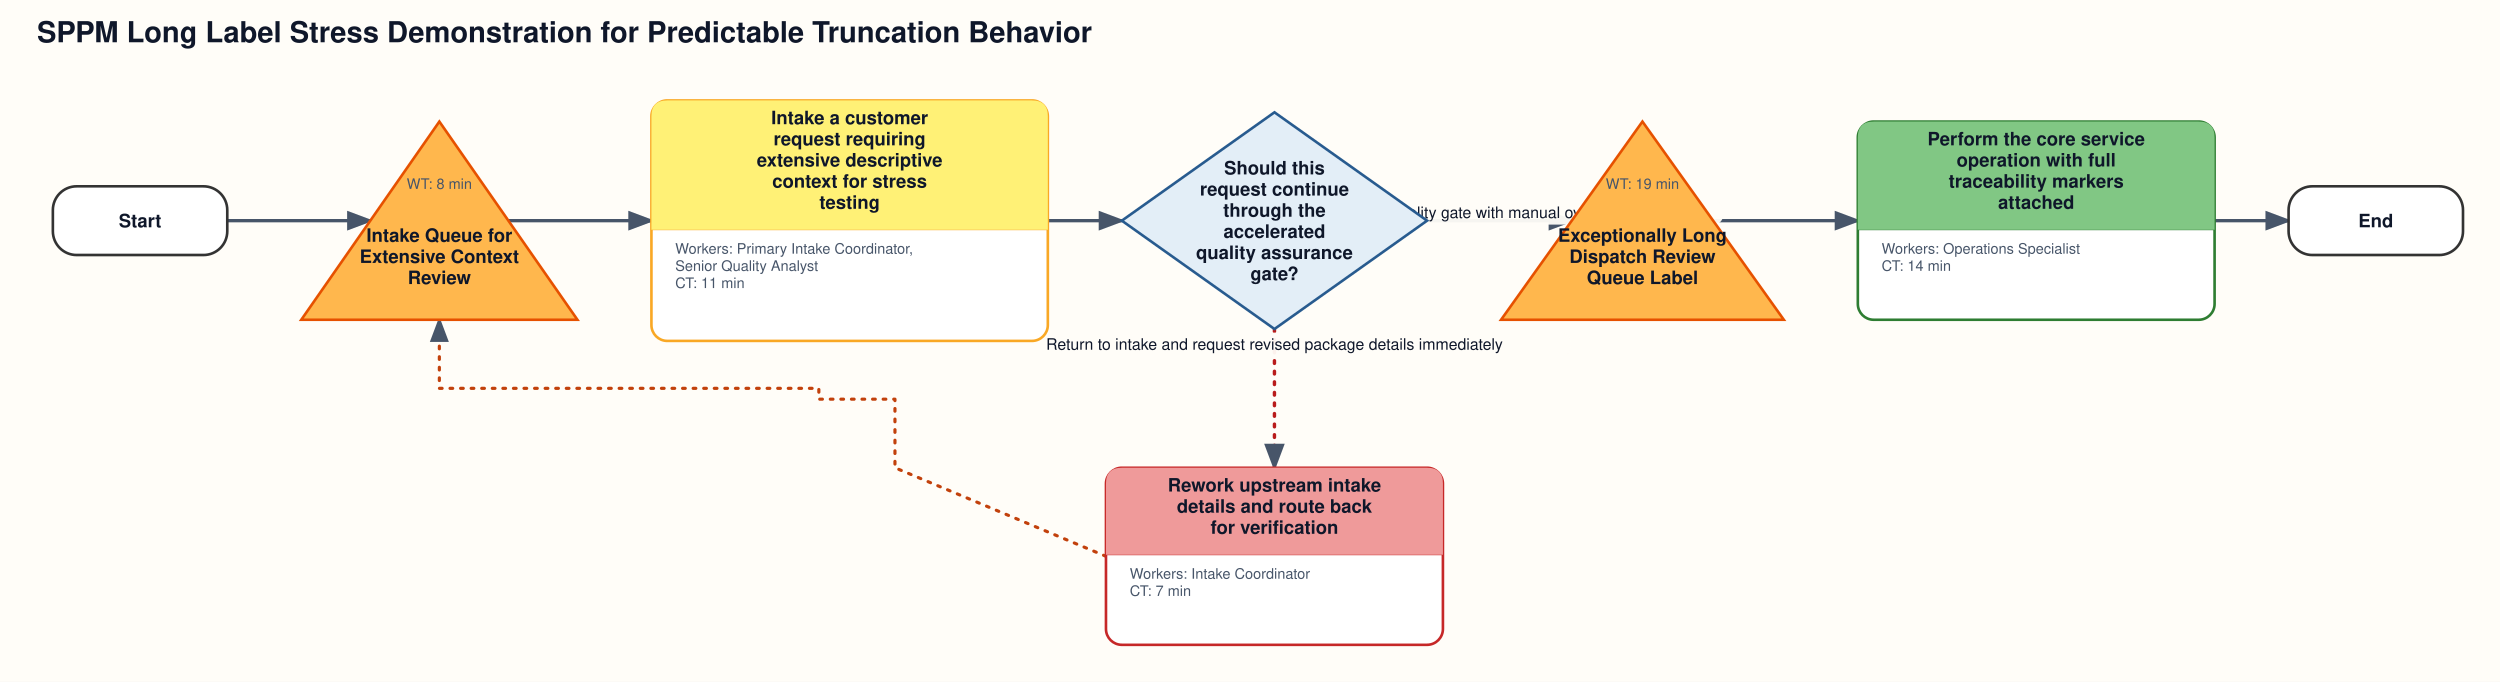
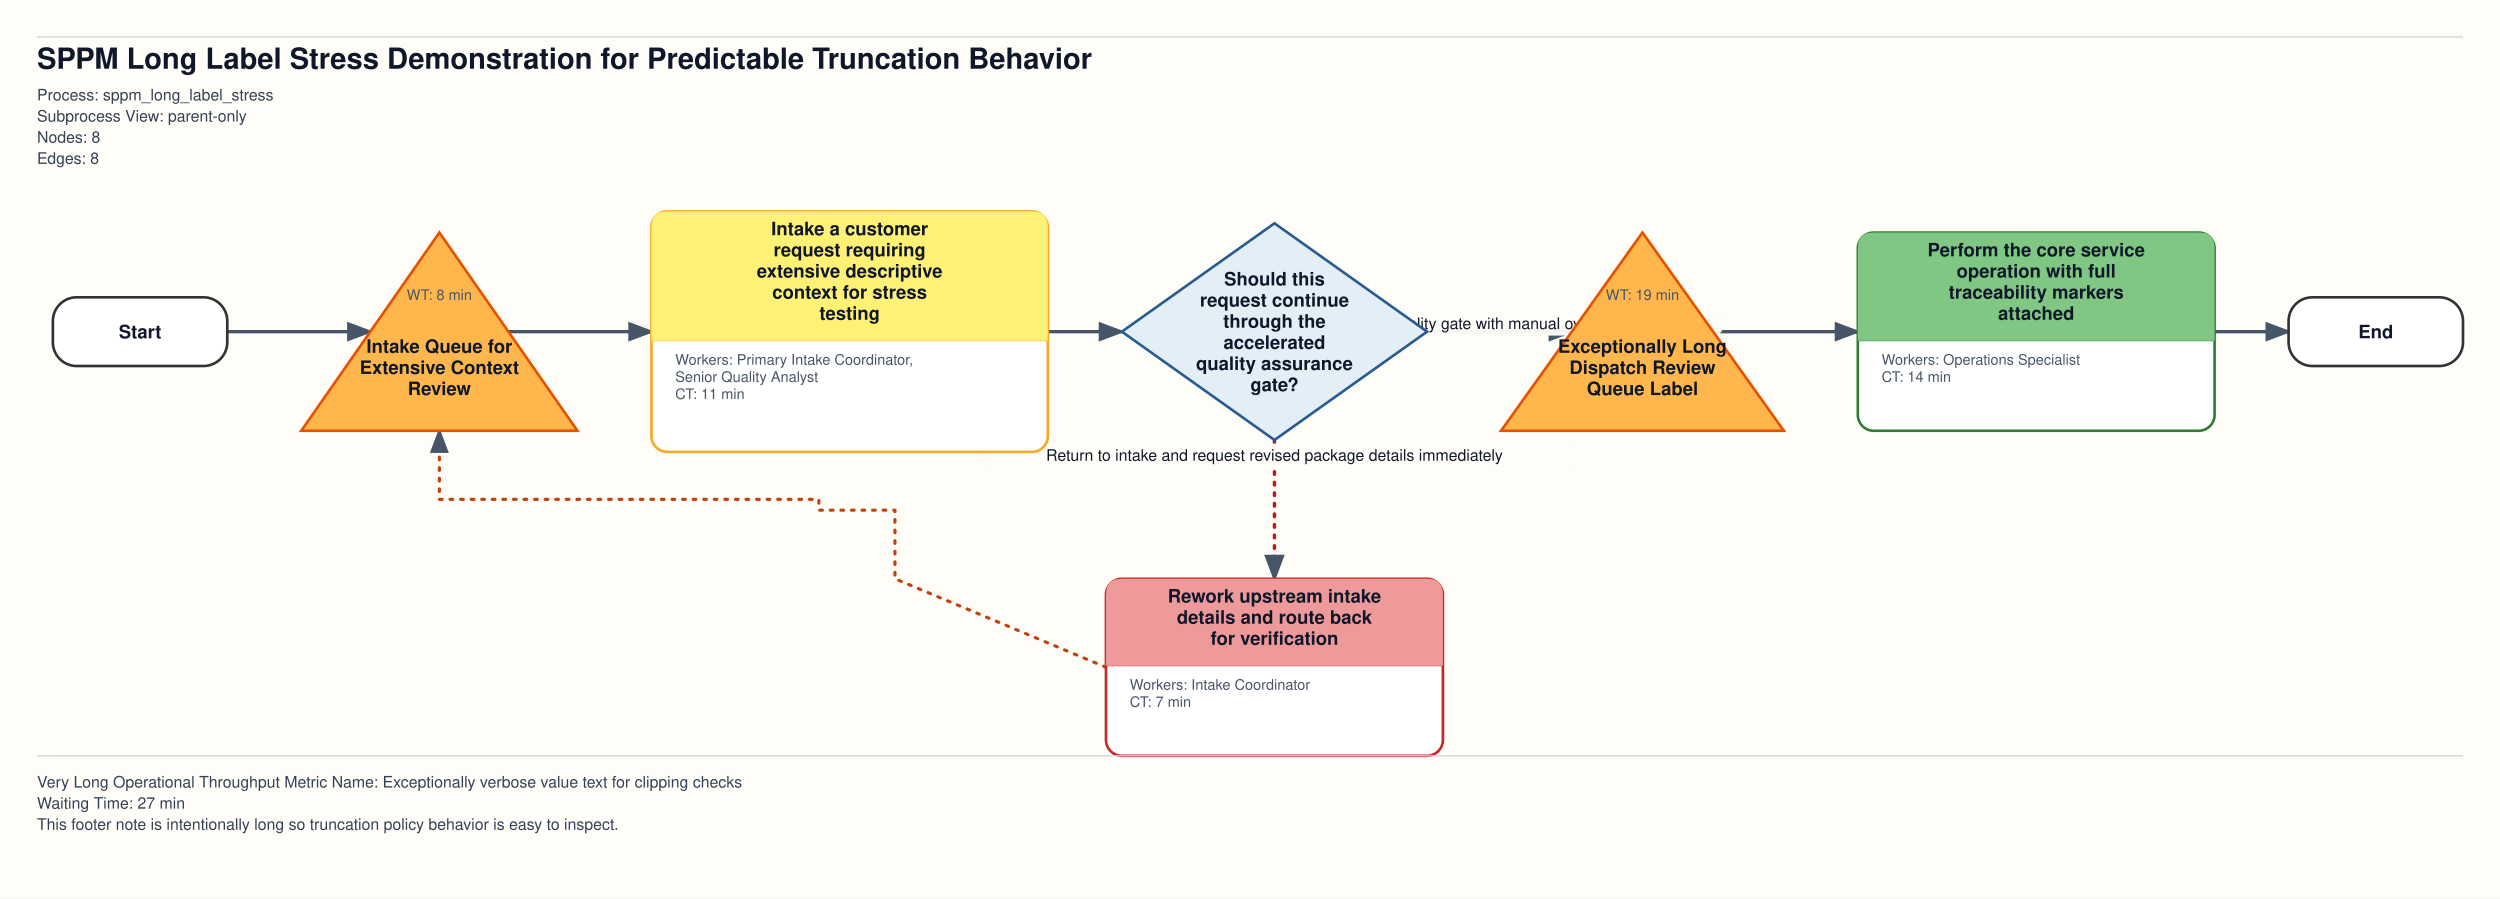
- <svg xmlns="http://www.w3.org/2000/svg" width="1892" height="516" viewBox="0 0 1892 516" data-flo-artifact-kind="svg" data-flo-backend="svg" data-flo-diagram="sppm" data-flo-layout-engine="elk">
+ <svg xmlns="http://www.w3.org/2000/svg" width="1892" height="680" viewBox="0 0 1892 680" data-flo-artifact-kind="svg" data-flo-backend="svg" data-flo-diagram="sppm" data-flo-layout-engine="elk" data-sppm-publication-page-id="main-p1">
  <defs>
    <marker id="flo-sppm-arrow" markerWidth="8" markerHeight="6" refX="7" refY="3" orient="auto" markerUnits="strokeWidth">
      <path d="M0,0 L8,3 L0,6 z" fill="#475569" />
    </marker>
  </defs>
  <rect width="100%" height="100%" fill="#fffdf8" />
-   <text x="28.0" y="32.0" font-family="Helvetica" font-size="22" font-weight="700" fill="#0f172a">SPPM Long Label Stress Demonstration for Predictable Truncation Behavior</text>
-   <g transform="translate(28.0,64.0)">
+   <g data-sppm-publication-band="header">
+     <line x1="28.0" y1="28.0" x2="1864.0" y2="28.0" stroke="#cbd5e1" stroke-width="1" />
+     <text x="28.0" y="52.0" font-family="Helvetica" font-size="22" font-weight="700" fill="#0f172a">SPPM Long Label Stress Demonstration for Predictable Truncation Behavior</text>
+     <text x="28.0" y="76.0" font-family="Helvetica" font-size="12" fill="#334155">Process: sppm_long_label_stress</text>
+     <text x="28.0" y="92.0" font-family="Helvetica" font-size="12" fill="#334155">Subprocess View: parent-only</text>
+     <text x="28.0" y="108.0" font-family="Helvetica" font-size="12" fill="#334155">Nodes: 8</text>
+     <text x="28.0" y="124.0" font-family="Helvetica" font-size="12" fill="#334155">Edges: 8</text>
+   </g>
+   <g transform="translate(28.0,148.0)">
    <g data-edge-source="intake" data-edge-target="quality_gate" data-edge-kind="direct">
      <polyline points="765.0,103.0 821.0,103.0" fill="none" stroke="#475569" stroke-width="2.5" stroke-linecap="round" stroke-linejoin="round" marker-end="url(#flo-sppm-arrow)" />
    </g>
    <g data-edge-source="intake_wait_queue" data-edge-target="intake" data-edge-kind="direct">
      <polyline points="356.8,103.0 465.0,103.0" fill="none" stroke="#475569" stroke-width="2.5" stroke-linecap="round" stroke-linejoin="round" marker-end="url(#flo-sppm-arrow)" />
    </g>
    <g data-edge-source="process" data-edge-target="end" data-edge-kind="direct">
      <polyline points="1648.0,103.0 1704.0,103.0" fill="none" stroke="#475569" stroke-width="2.5" stroke-linecap="round" stroke-linejoin="round" marker-end="url(#flo-sppm-arrow)" />
    </g>
    <g data-edge-source="process_queue" data-edge-target="process" data-edge-kind="direct">
      <polyline points="1268.5,103.0 1378.0,103.0" fill="none" stroke="#475569" stroke-width="2.5" stroke-linecap="round" stroke-linejoin="round" marker-end="url(#flo-sppm-arrow)" />
    </g>
    <g data-edge-source="quality_gate" data-edge-target="process_queue" data-edge-kind="direct">
      <polyline points="1052.0,103.0 1161.5,103.0" fill="none" stroke="#475569" stroke-width="2.5" stroke-linecap="round" stroke-linejoin="round" marker-end="url(#flo-sppm-arrow)" />
      <rect x="884.0" y="88.0" width="392.0" height="18.0" rx="7" fill="#fffdf8" fill-opacity="0.95" />
      <text x="1080.0" y="101.0" text-anchor="middle" font-family="Helvetica" font-size="12" fill="#0f172a">Continue through quality gate with manual oversight path</text>
    </g>
    <g data-edge-source="quality_gate" data-edge-target="rework" data-edge-kind="rework" data-edge-rework-variant="branch">
      <polyline points="936.5,185.0 936.5,290.0" fill="none" stroke="#b91c1c" stroke-width="2.6" stroke-linecap="round" stroke-linejoin="round" marker-end="url(#flo-sppm-arrow)" stroke-dasharray="2 6" />
      <rect x="712.5" y="187.7" width="448.0" height="18.0" rx="7" fill="#fffdf8" fill-opacity="0.95" />
      <text x="936.5" y="200.7" text-anchor="middle" font-family="Helvetica" font-size="12" fill="#0f172a">Return to intake and request revised package details immediately</text>
    </g>
    <g data-edge-source="rework" data-edge-target="intake_wait_queue" data-edge-kind="rework" data-edge-rework-variant="return">
      <polyline points="809.0,357.0 649.3,290.0 649.3,238.1 591.7,238.1 591.7,229.9 304.5,229.9 304.5,178.0" fill="none" stroke="#c2410c" stroke-width="2.4" stroke-linecap="round" stroke-linejoin="round" marker-end="url(#flo-sppm-arrow)" stroke-dasharray="2 6" />
    </g>
    <g data-edge-source="start" data-edge-target="intake_wait_queue" data-edge-kind="direct">
      <polyline points="144.0,103.0 252.2,103.0" fill="none" stroke="#475569" stroke-width="2.5" stroke-linecap="round" stroke-linejoin="round" marker-end="url(#flo-sppm-arrow)" />
    </g>
    <g data-node-id="start" data-node-kind="start">
      <rect x="12.0" y="77.0" width="132.0" height="52.0" rx="18" fill="#FFFFFF" stroke="#333333" stroke-width="2" />
      <text x="78.0" y="108.0" text-anchor="middle" font-family="Helvetica" font-size="14" font-weight="600" fill="#0f172a">Start</text>
    </g>
    <g data-node-id="intake_wait_queue" data-node-kind="queue">
      <polygon data-node-queue-body="true" points="200.0,178.0 409.0,178.0 304.5,28.0" fill="#FFB74D" stroke="#E65100" stroke-width="2" />
      <text x="304.5" y="119.0" text-anchor="middle" font-family="Helvetica" font-size="14" font-weight="600" fill="#0f172a">Intake Queue for</text>
      <text x="304.5" y="135.0" text-anchor="middle" font-family="Helvetica" font-size="14" font-weight="600" fill="#0f172a">Extensive Context</text>
      <text x="304.5" y="151.0" text-anchor="middle" font-family="Helvetica" font-size="14" font-weight="600" fill="#0f172a">Review</text>
      <text x="304.5" y="79.0" text-anchor="middle" font-family="Helvetica" font-size="11" font-weight="400" fill="#475569">WT: 8 min</text>
    </g>
    <g data-node-id="intake" data-node-kind="task">
      <rect x="465.0" y="12.0" width="300.0" height="182.0" rx="12" fill="white" stroke="#F9A825" stroke-width="2" />
      <path data-node-header="top-rounded" d="M 477.0 12.0 L 753.0 12.0 Q 765.0 12.0 765.0 24.0 L 765.0 110.0 L 465.0 110.0 L 465.0 24.0 Q 465.0 12.0 477.0 12.0 Z" fill="#FFF176" stroke="none" />
      <line x1="465.0" y1="110.0" x2="765.0" y2="110.0" stroke="#F9A825" stroke-width="1" opacity="0.35" />
      <text x="615.0" y="30.0" text-anchor="middle" font-family="Helvetica" font-size="14" font-weight="600" fill="#0f172a">Intake a customer</text>
      <text x="615.0" y="46.0" text-anchor="middle" font-family="Helvetica" font-size="14" font-weight="600" fill="#0f172a">request requiring</text>
      <text x="615.0" y="62.0" text-anchor="middle" font-family="Helvetica" font-size="14" font-weight="600" fill="#0f172a">extensive descriptive</text>
      <text x="615.0" y="78.0" text-anchor="middle" font-family="Helvetica" font-size="14" font-weight="600" fill="#0f172a">context for stress</text>
      <text x="615.0" y="94.0" text-anchor="middle" font-family="Helvetica" font-size="14" font-weight="600" fill="#0f172a">testing</text>
      <text x="483.0" y="128.0" text-anchor="start" font-family="Helvetica" font-size="11" font-weight="400" fill="#475569">Workers: Primary Intake Coordinator,</text>
      <text x="483.0" y="141.0" text-anchor="start" font-family="Helvetica" font-size="11" font-weight="400" fill="#475569">Senior Quality Analyst</text>
      <text x="483.0" y="154.0" text-anchor="start" font-family="Helvetica" font-size="11" font-weight="400" fill="#475569">CT: 11 min</text>
    </g>
    <g data-node-id="quality_gate" data-node-kind="decision">
      <polygon points="936.5,21.0 1052.0,103.0 936.5,185.0 821.0,103.0" fill="#E3EEF7" stroke="#285B8F" stroke-width="2" />
      <text x="936.5" y="68.0" text-anchor="middle" font-family="Helvetica" font-size="14" font-weight="600" fill="#0f172a">Should this</text>
      <text x="936.5" y="84.0" text-anchor="middle" font-family="Helvetica" font-size="14" font-weight="600" fill="#0f172a">request continue</text>
      <text x="936.5" y="100.0" text-anchor="middle" font-family="Helvetica" font-size="14" font-weight="600" fill="#0f172a">through the</text>
      <text x="936.5" y="116.0" text-anchor="middle" font-family="Helvetica" font-size="14" font-weight="600" fill="#0f172a">accelerated</text>
      <text x="936.5" y="132.0" text-anchor="middle" font-family="Helvetica" font-size="14" font-weight="600" fill="#0f172a">quality assurance</text>
      <text x="936.5" y="148.0" text-anchor="middle" font-family="Helvetica" font-size="14" font-weight="600" fill="#0f172a">gate?</text>
    </g>
    <g data-node-id="process_queue" data-node-kind="queue">
      <polygon data-node-queue-body="true" points="1108.0,178.0 1322.0,178.0 1215.0,28.0" fill="#FFB74D" stroke="#E65100" stroke-width="2" />
      <text x="1215.0" y="119.0" text-anchor="middle" font-family="Helvetica" font-size="14" font-weight="600" fill="#0f172a">Exceptionally Long</text>
      <text x="1215.0" y="135.0" text-anchor="middle" font-family="Helvetica" font-size="14" font-weight="600" fill="#0f172a">Dispatch Review</text>
      <text x="1215.0" y="151.0" text-anchor="middle" font-family="Helvetica" font-size="14" font-weight="600" fill="#0f172a">Queue Label</text>
      <text x="1215.0" y="79.0" text-anchor="middle" font-family="Helvetica" font-size="11" font-weight="400" fill="#475569">WT: 19 min</text>
    </g>
    <g data-node-id="process" data-node-kind="task">
      <rect x="1378.0" y="28.0" width="270.0" height="150.0" rx="12" fill="white" stroke="#2E7D32" stroke-width="2" />
      <path data-node-header="top-rounded" d="M 1390.0 28.0 L 1636.0 28.0 Q 1648.0 28.0 1648.0 40.0 L 1648.0 110.0 L 1378.0 110.0 L 1378.0 40.0 Q 1378.0 28.0 1390.0 28.0 Z" fill="#81C784" stroke="none" />
      <line x1="1378.0" y1="110.0" x2="1648.0" y2="110.0" stroke="#2E7D32" stroke-width="1" opacity="0.35" />
      <text x="1513.0" y="46.0" text-anchor="middle" font-family="Helvetica" font-size="14" font-weight="600" fill="#0f172a">Perform the core service</text>
      <text x="1513.0" y="62.0" text-anchor="middle" font-family="Helvetica" font-size="14" font-weight="600" fill="#0f172a">operation with full</text>
      <text x="1513.0" y="78.0" text-anchor="middle" font-family="Helvetica" font-size="14" font-weight="600" fill="#0f172a">traceability markers</text>
      <text x="1513.0" y="94.0" text-anchor="middle" font-family="Helvetica" font-size="14" font-weight="600" fill="#0f172a">attached</text>
      <text x="1396.0" y="128.0" text-anchor="start" font-family="Helvetica" font-size="11" font-weight="400" fill="#475569">Workers: Operations Specialist</text>
      <text x="1396.0" y="141.0" text-anchor="start" font-family="Helvetica" font-size="11" font-weight="400" fill="#475569">CT: 14 min</text>
    </g>
    <g data-node-id="rework" data-node-kind="task">
      <rect x="809.0" y="290.0" width="255.0" height="134.0" rx="12" fill="white" stroke="#C62828" stroke-width="2" />
      <path data-node-header="top-rounded" d="M 821.0 290.0 L 1052.0 290.0 Q 1064.0 290.0 1064.0 302.0 L 1064.0 356.0 L 809.0 356.0 L 809.0 302.0 Q 809.0 290.0 821.0 290.0 Z" fill="#EF9A9A" stroke="none" />
      <line x1="809.0" y1="356.0" x2="1064.0" y2="356.0" stroke="#C62828" stroke-width="1" opacity="0.35" />
      <text x="936.5" y="308.0" text-anchor="middle" font-family="Helvetica" font-size="14" font-weight="600" fill="#0f172a">Rework upstream intake</text>
      <text x="936.5" y="324.0" text-anchor="middle" font-family="Helvetica" font-size="14" font-weight="600" fill="#0f172a">details and route back</text>
      <text x="936.5" y="340.0" text-anchor="middle" font-family="Helvetica" font-size="14" font-weight="600" fill="#0f172a">for verification</text>
      <text x="827.0" y="374.0" text-anchor="start" font-family="Helvetica" font-size="11" font-weight="400" fill="#475569">Workers: Intake Coordinator</text>
      <text x="827.0" y="387.0" text-anchor="start" font-family="Helvetica" font-size="11" font-weight="400" fill="#475569">CT: 7 min</text>
    </g>
    <g data-node-id="end" data-node-kind="end">
      <rect x="1704.0" y="77.0" width="132.0" height="52.0" rx="18" fill="#FFFFFF" stroke="#333333" stroke-width="2" />
      <text x="1770.0" y="108.0" text-anchor="middle" font-family="Helvetica" font-size="14" font-weight="600" fill="#0f172a">End</text>
    </g>
  </g>
+   <g data-sppm-publication-band="footer">
+     <line x1="28.0" y1="572.0" x2="1864.0" y2="572.0" stroke="#cbd5e1" stroke-width="1" />
+     <text x="28.0" y="596.0" font-family="Helvetica" font-size="12" fill="#334155">Very Long Operational Throughput Metric Name: Exceptionally verbose value text for clipping checks</text>
+     <text x="28.0" y="612.0" font-family="Helvetica" font-size="12" fill="#334155">Waiting Time: 27 min</text>
+     <text x="28.0" y="628.0" font-family="Helvetica" font-size="12" fill="#334155">This footer note is intentionally long so truncation policy behavior is easy to inspect.</text>
+   </g>
</svg>
